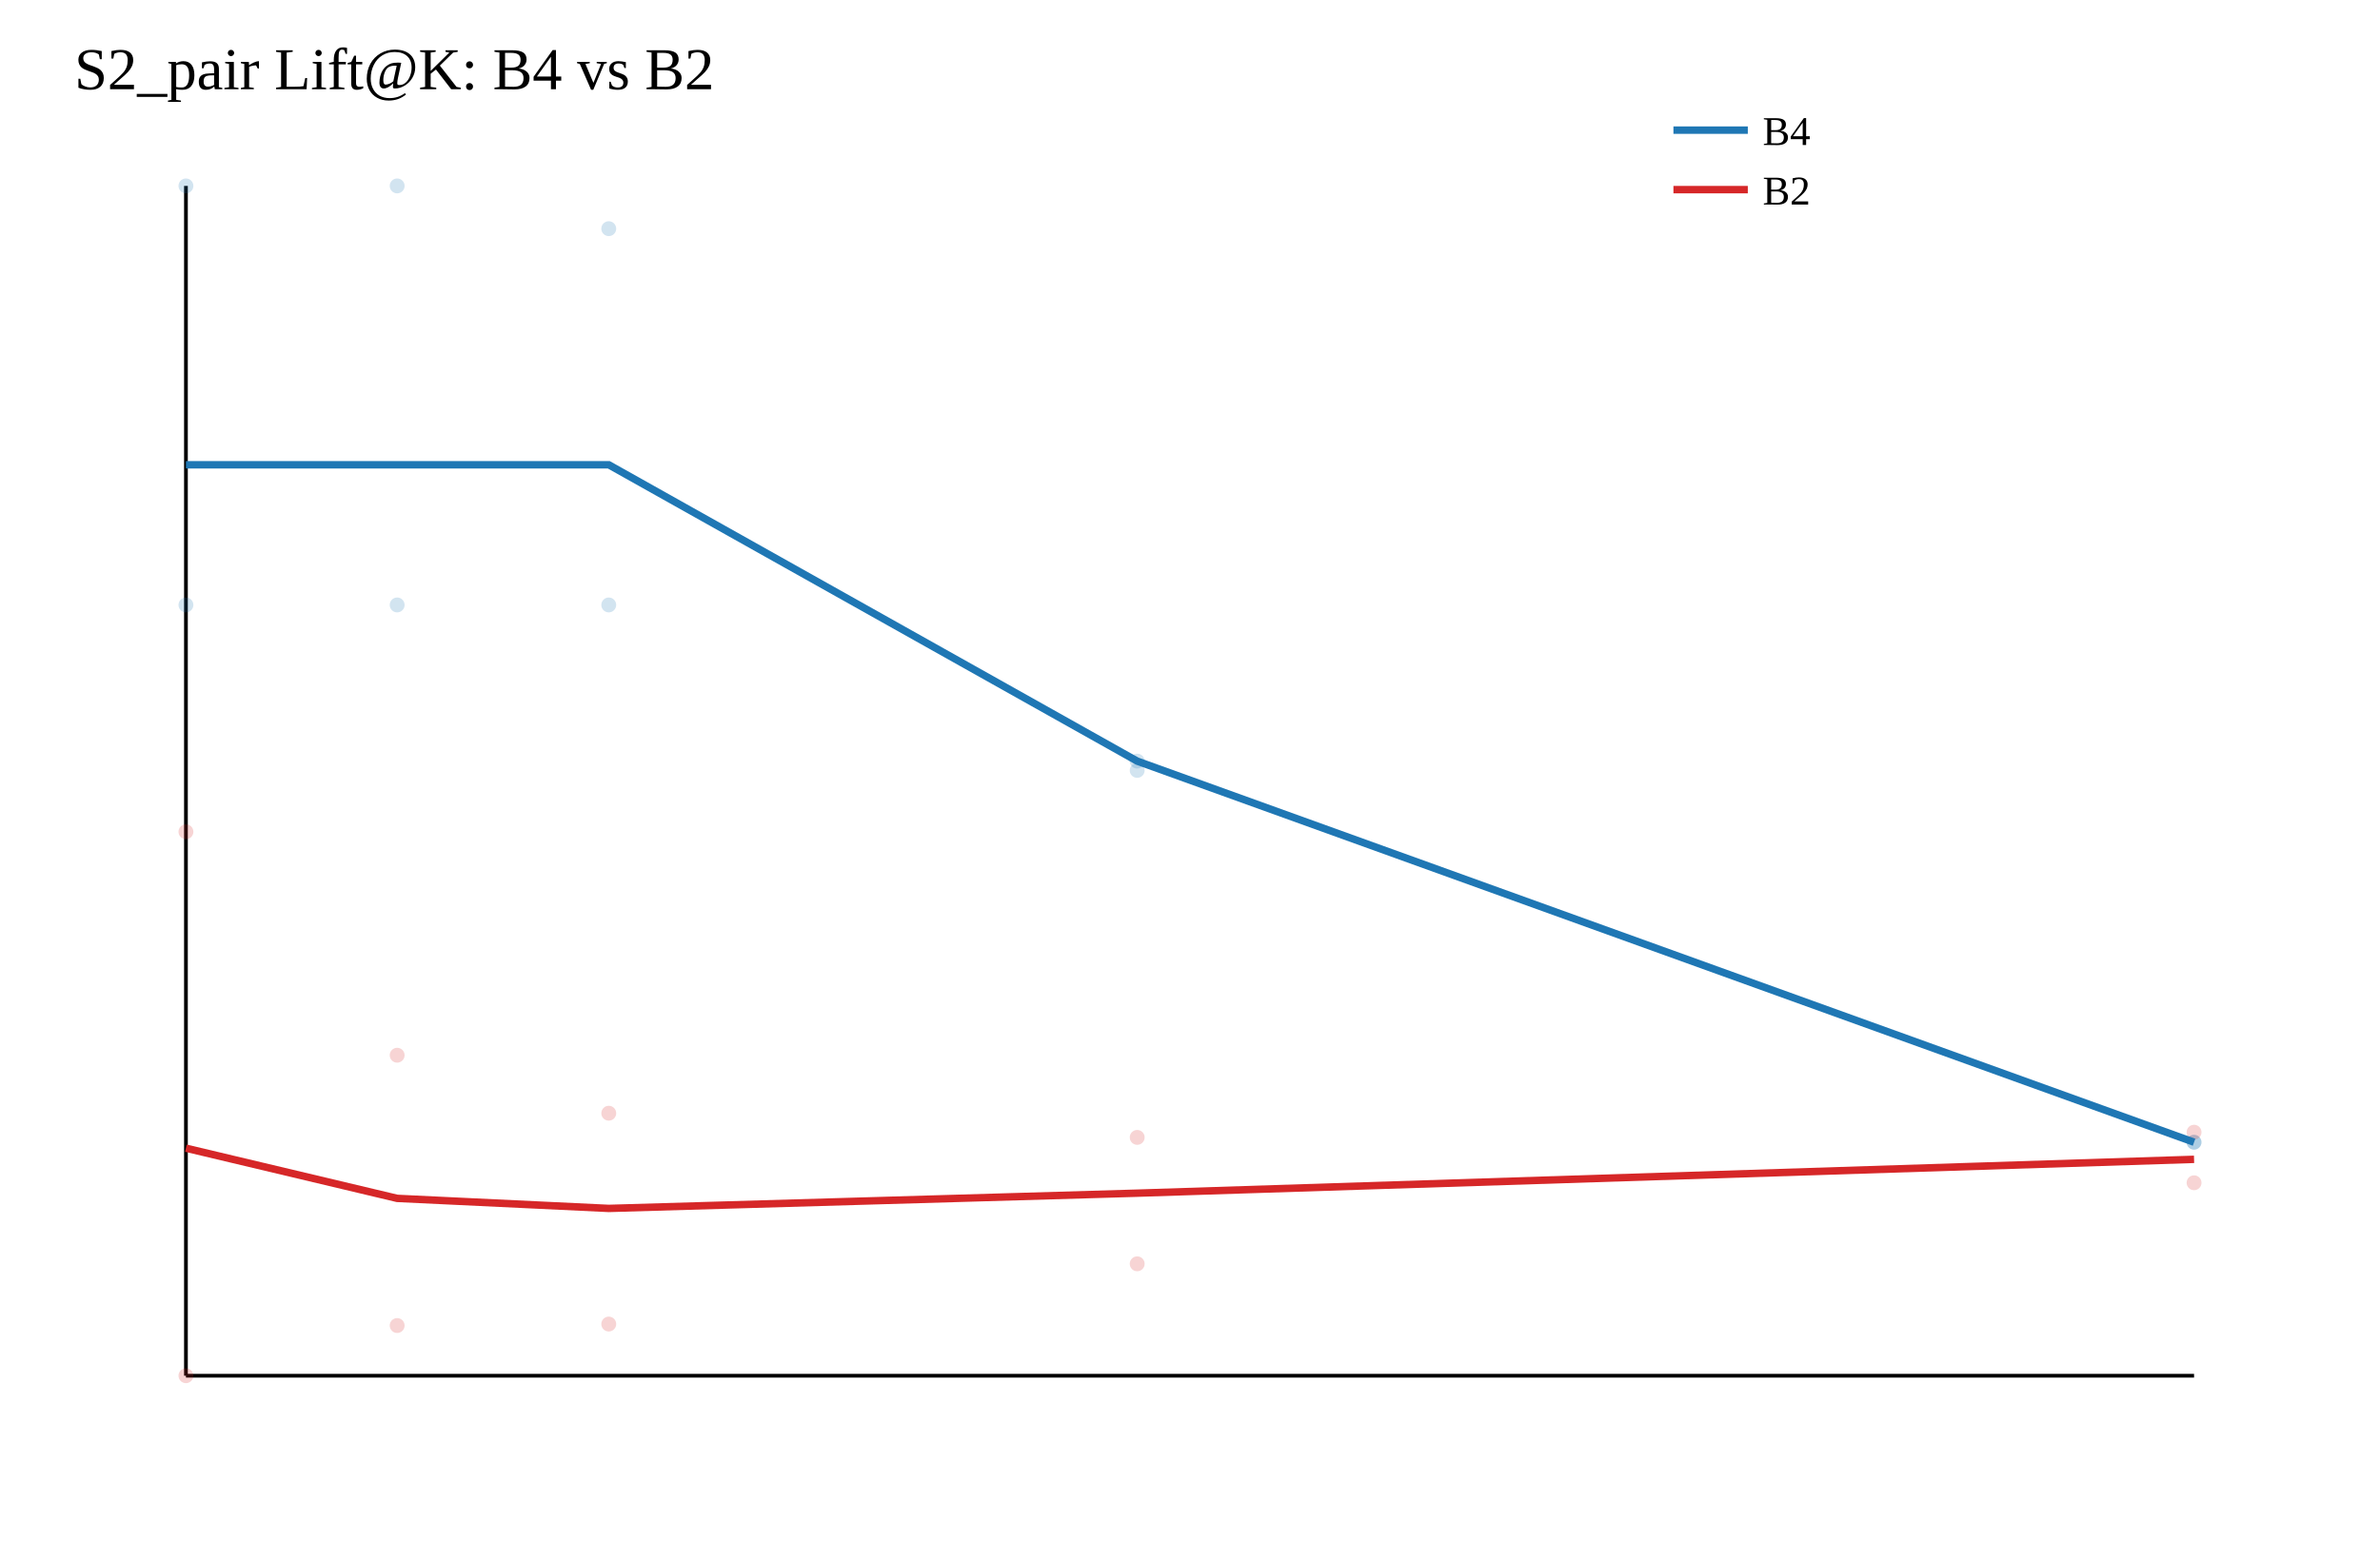
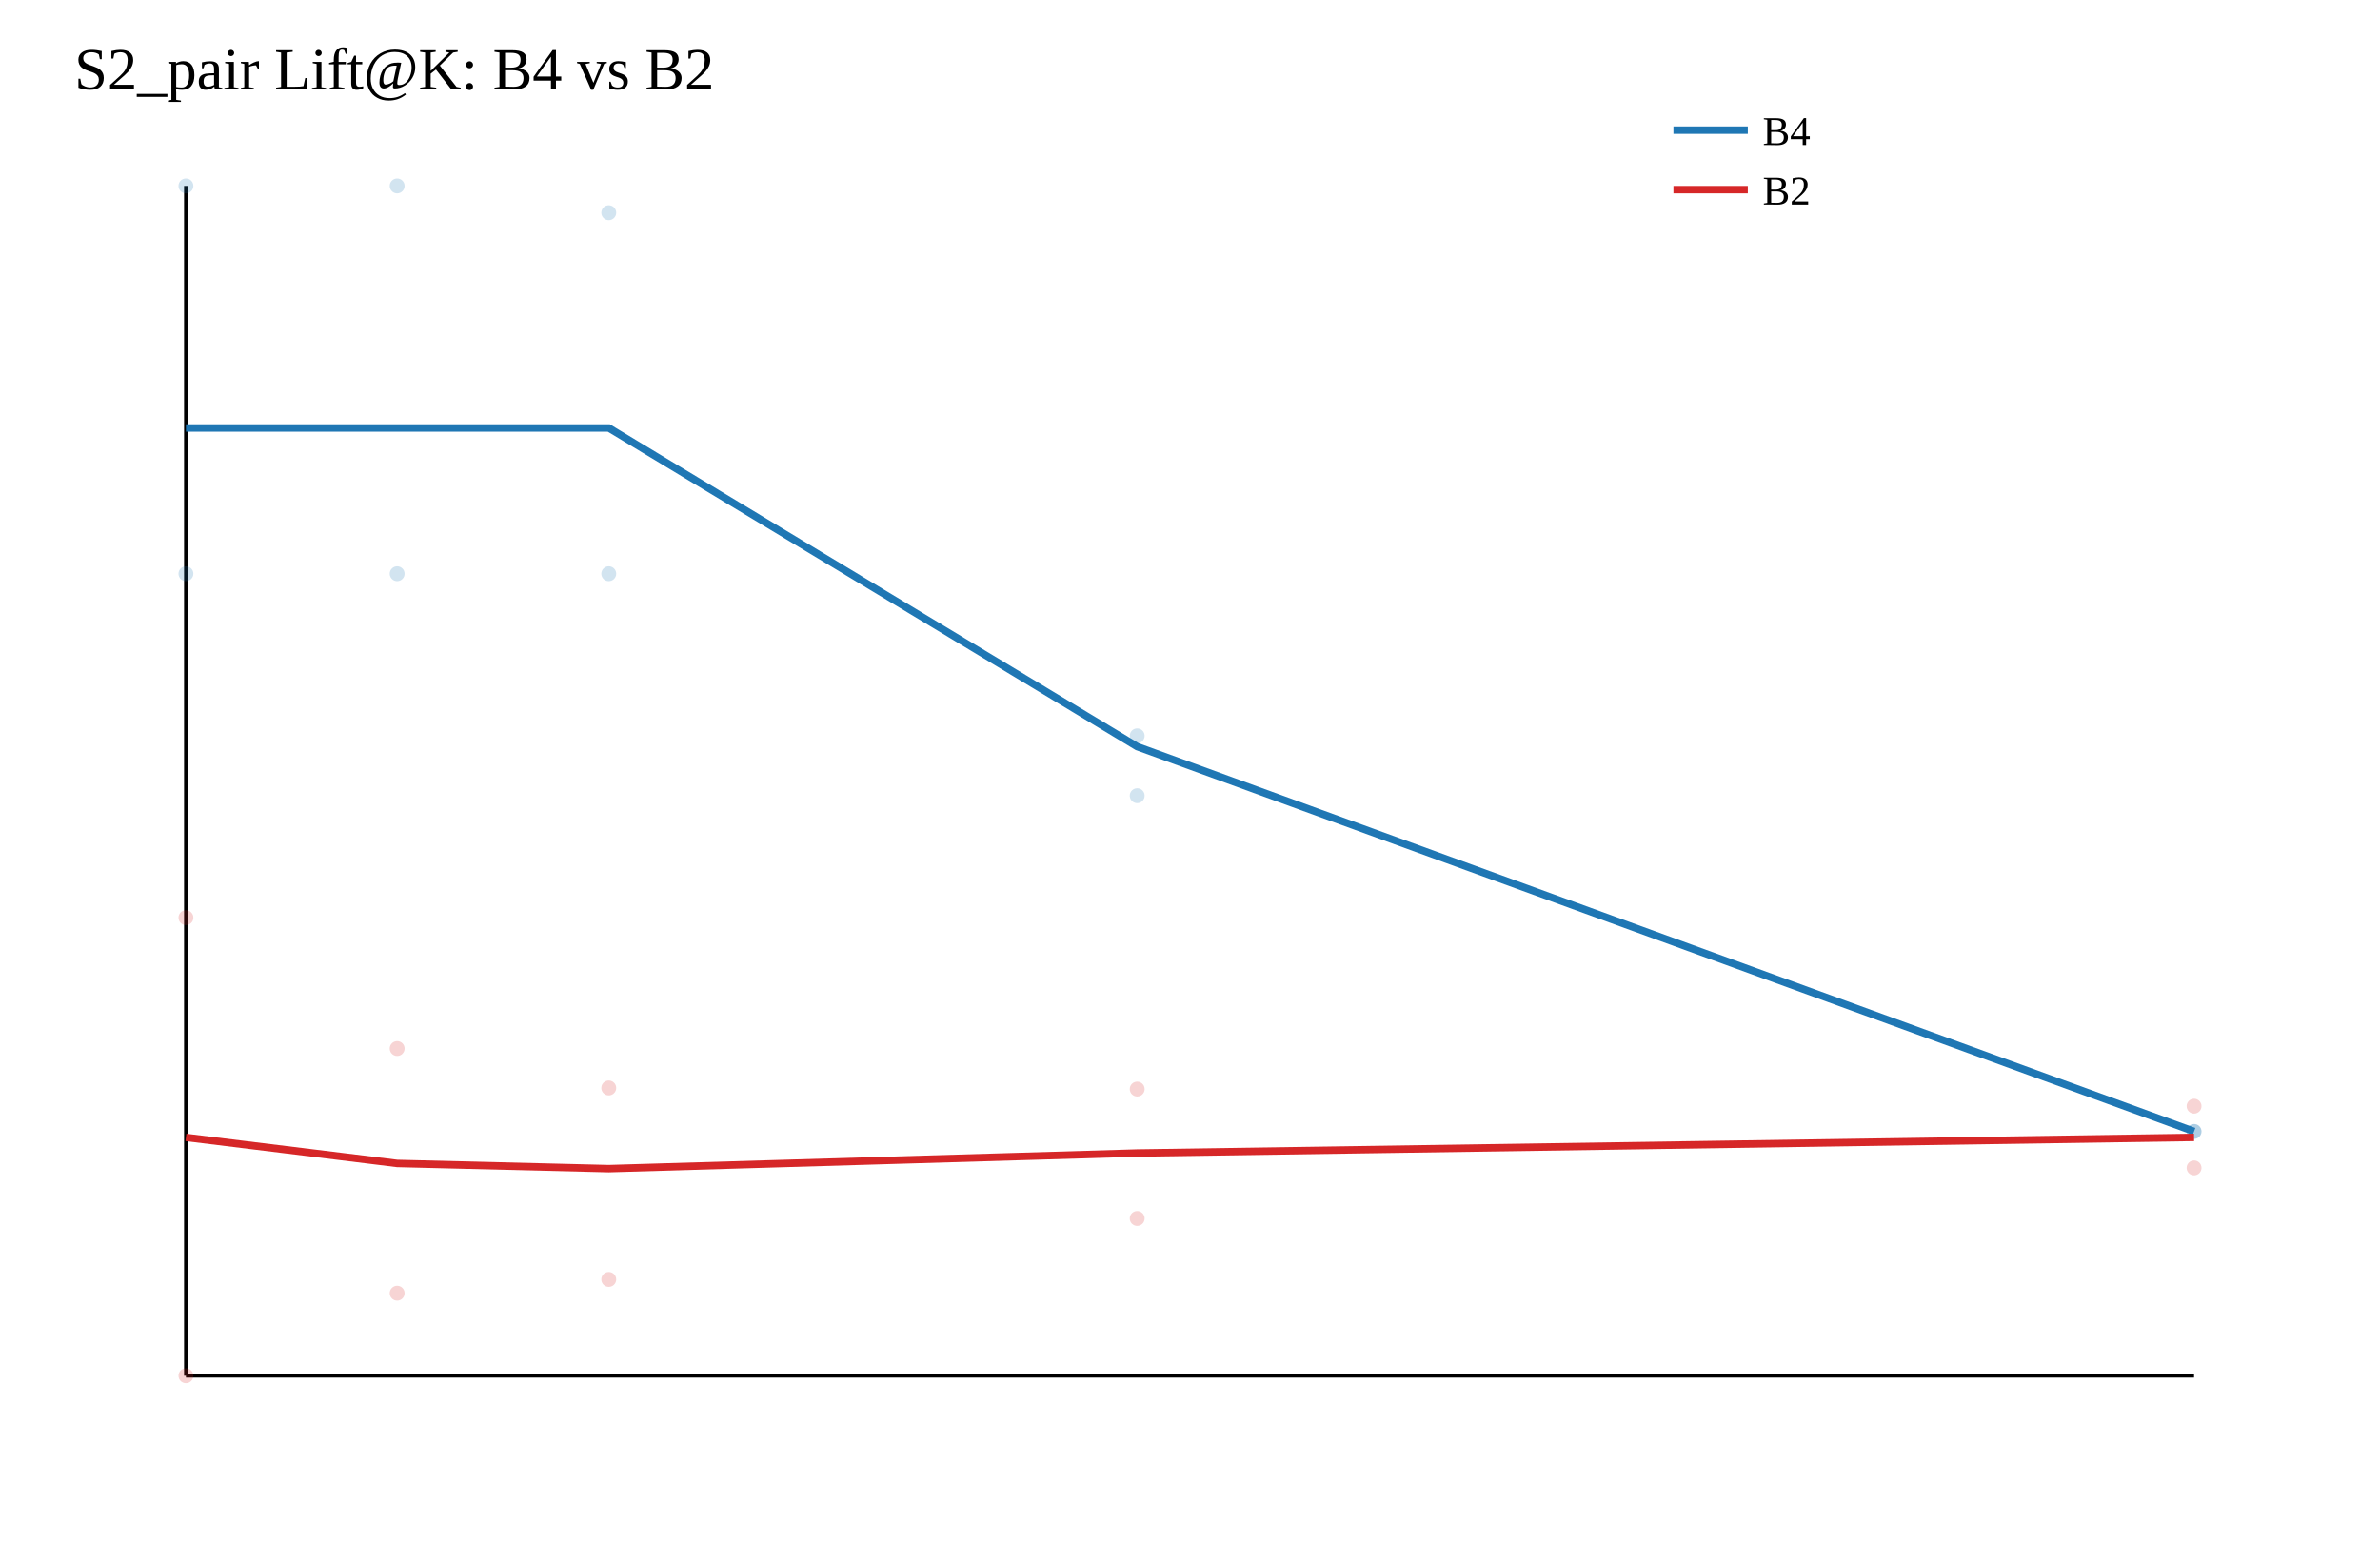
<svg xmlns="http://www.w3.org/2000/svg" width="640" height="420">
  <text x="20" y="24" font-size="16">S2_pair Lift@K: B4 vs B2</text>
  <line x1="50" y1="370" x2="590" y2="370" stroke="black" />
  <line x1="50" y1="370" x2="50" y2="50" stroke="black" />
-   <circle cx="50.0" cy="162.7" r="2" fill="#1f77b4" opacity="0.2" />
-   <circle cx="106.8" cy="162.7" r="2" fill="#1f77b4" opacity="0.2" />
-   <circle cx="163.7" cy="162.7" r="2" fill="#1f77b4" opacity="0.2" />
-   <circle cx="305.8" cy="207.2" r="2" fill="#1f77b4" opacity="0.2" />
-   <circle cx="590.0" cy="307.2" r="2" fill="#1f77b4" opacity="0.2" />
+   <circle cx="50.0" cy="154.3" r="2" fill="#1f77b4" opacity="0.2" />
+   <circle cx="106.8" cy="154.3" r="2" fill="#1f77b4" opacity="0.2" />
+   <circle cx="163.7" cy="154.3" r="2" fill="#1f77b4" opacity="0.2" />
+   <circle cx="305.8" cy="214.0" r="2" fill="#1f77b4" opacity="0.2" />
+   <circle cx="590.0" cy="304.3" r="2" fill="#1f77b4" opacity="0.2" />
  <circle cx="50.0" cy="50.0" r="2" fill="#1f77b4" opacity="0.2" />
  <circle cx="106.8" cy="50.0" r="2" fill="#1f77b4" opacity="0.2" />
-   <circle cx="163.7" cy="61.5" r="2" fill="#1f77b4" opacity="0.2" />
-   <circle cx="305.8" cy="204.7" r="2" fill="#1f77b4" opacity="0.2" />
-   <circle cx="590.0" cy="307.2" r="2" fill="#1f77b4" opacity="0.2" />
+   <circle cx="163.7" cy="57.2" r="2" fill="#1f77b4" opacity="0.2" />
+   <circle cx="305.8" cy="197.9" r="2" fill="#1f77b4" opacity="0.2" />
+   <circle cx="590.0" cy="304.3" r="2" fill="#1f77b4" opacity="0.2" />
  <circle cx="50.0" cy="370.0" r="2" fill="#d62728" opacity="0.2" />
-   <circle cx="106.8" cy="356.5" r="2" fill="#d62728" opacity="0.2" />
-   <circle cx="163.7" cy="356.1" r="2" fill="#d62728" opacity="0.2" />
-   <circle cx="305.8" cy="339.9" r="2" fill="#d62728" opacity="0.2" />
-   <circle cx="590.0" cy="318.1" r="2" fill="#d62728" opacity="0.2" />
-   <circle cx="50.0" cy="223.7" r="2" fill="#d62728" opacity="0.2" />
-   <circle cx="106.8" cy="283.8" r="2" fill="#d62728" opacity="0.2" />
-   <circle cx="163.7" cy="299.4" r="2" fill="#d62728" opacity="0.2" />
-   <circle cx="305.8" cy="305.9" r="2" fill="#d62728" opacity="0.2" />
-   <circle cx="590.0" cy="304.5" r="2" fill="#d62728" opacity="0.2" />
-   <polyline fill="none" stroke="#1f77b4" stroke-width="2" points="50.0,125.0 106.8,125.0 163.7,125.0 305.8,204.7 590.0,307.2" />
+   <circle cx="106.8" cy="347.8" r="2" fill="#d62728" opacity="0.2" />
+   <circle cx="163.7" cy="344.1" r="2" fill="#d62728" opacity="0.2" />
+   <circle cx="305.8" cy="327.7" r="2" fill="#d62728" opacity="0.2" />
+   <circle cx="590.0" cy="314.1" r="2" fill="#d62728" opacity="0.2" />
+   <circle cx="50.0" cy="246.8" r="2" fill="#d62728" opacity="0.2" />
+   <circle cx="106.8" cy="282.0" r="2" fill="#d62728" opacity="0.2" />
+   <circle cx="163.7" cy="292.6" r="2" fill="#d62728" opacity="0.2" />
+   <circle cx="305.8" cy="292.9" r="2" fill="#d62728" opacity="0.2" />
+   <circle cx="590.0" cy="297.5" r="2" fill="#d62728" opacity="0.2" />
+   <polyline fill="none" stroke="#1f77b4" stroke-width="2" points="50.0,115.1 106.8,115.1 163.7,115.1 305.8,200.8 590.0,304.3" />
  <line x1="450" y1="35" x2="470" y2="35" stroke="#1f77b4" stroke-width="2" />
  <text x="474" y="39" font-size="11">B4</text>
-   <polyline fill="none" stroke="#d62728" stroke-width="2" points="50.0,308.8 106.8,322.3 163.7,325.0 305.8,320.9 590.0,311.8" />
+   <polyline fill="none" stroke="#d62728" stroke-width="2" points="50.0,305.9 106.8,312.9 163.7,314.3 305.8,310.1 590.0,305.9" />
  <line x1="450" y1="51" x2="470" y2="51" stroke="#d62728" stroke-width="2" />
  <text x="474" y="55" font-size="11">B2</text>
</svg>
